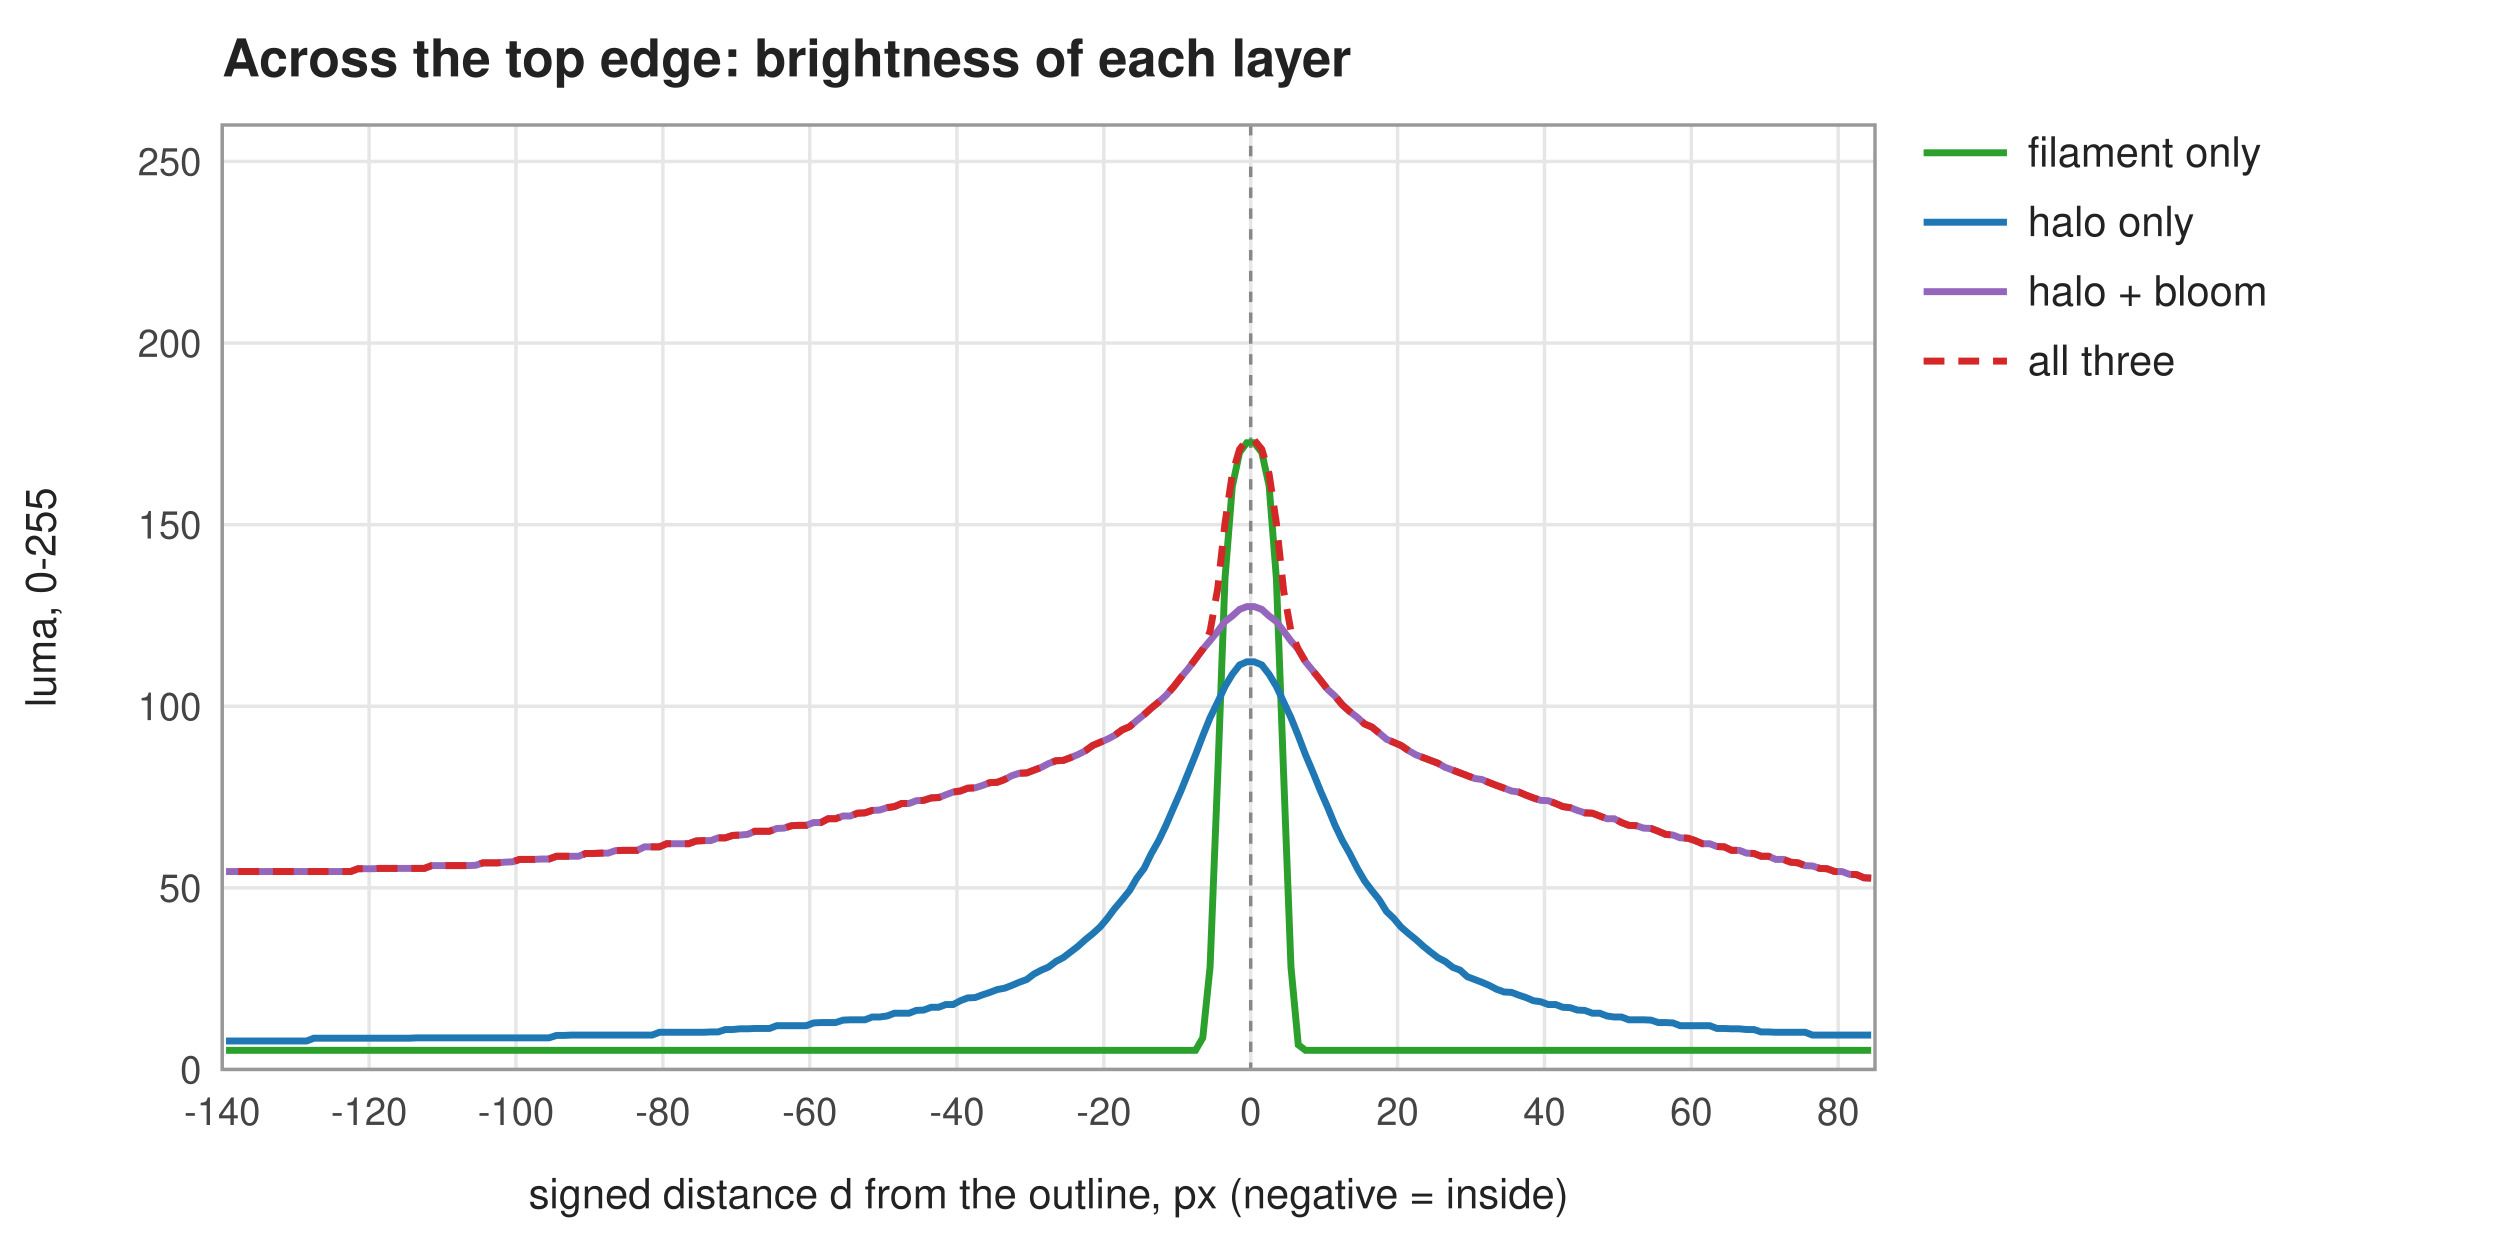
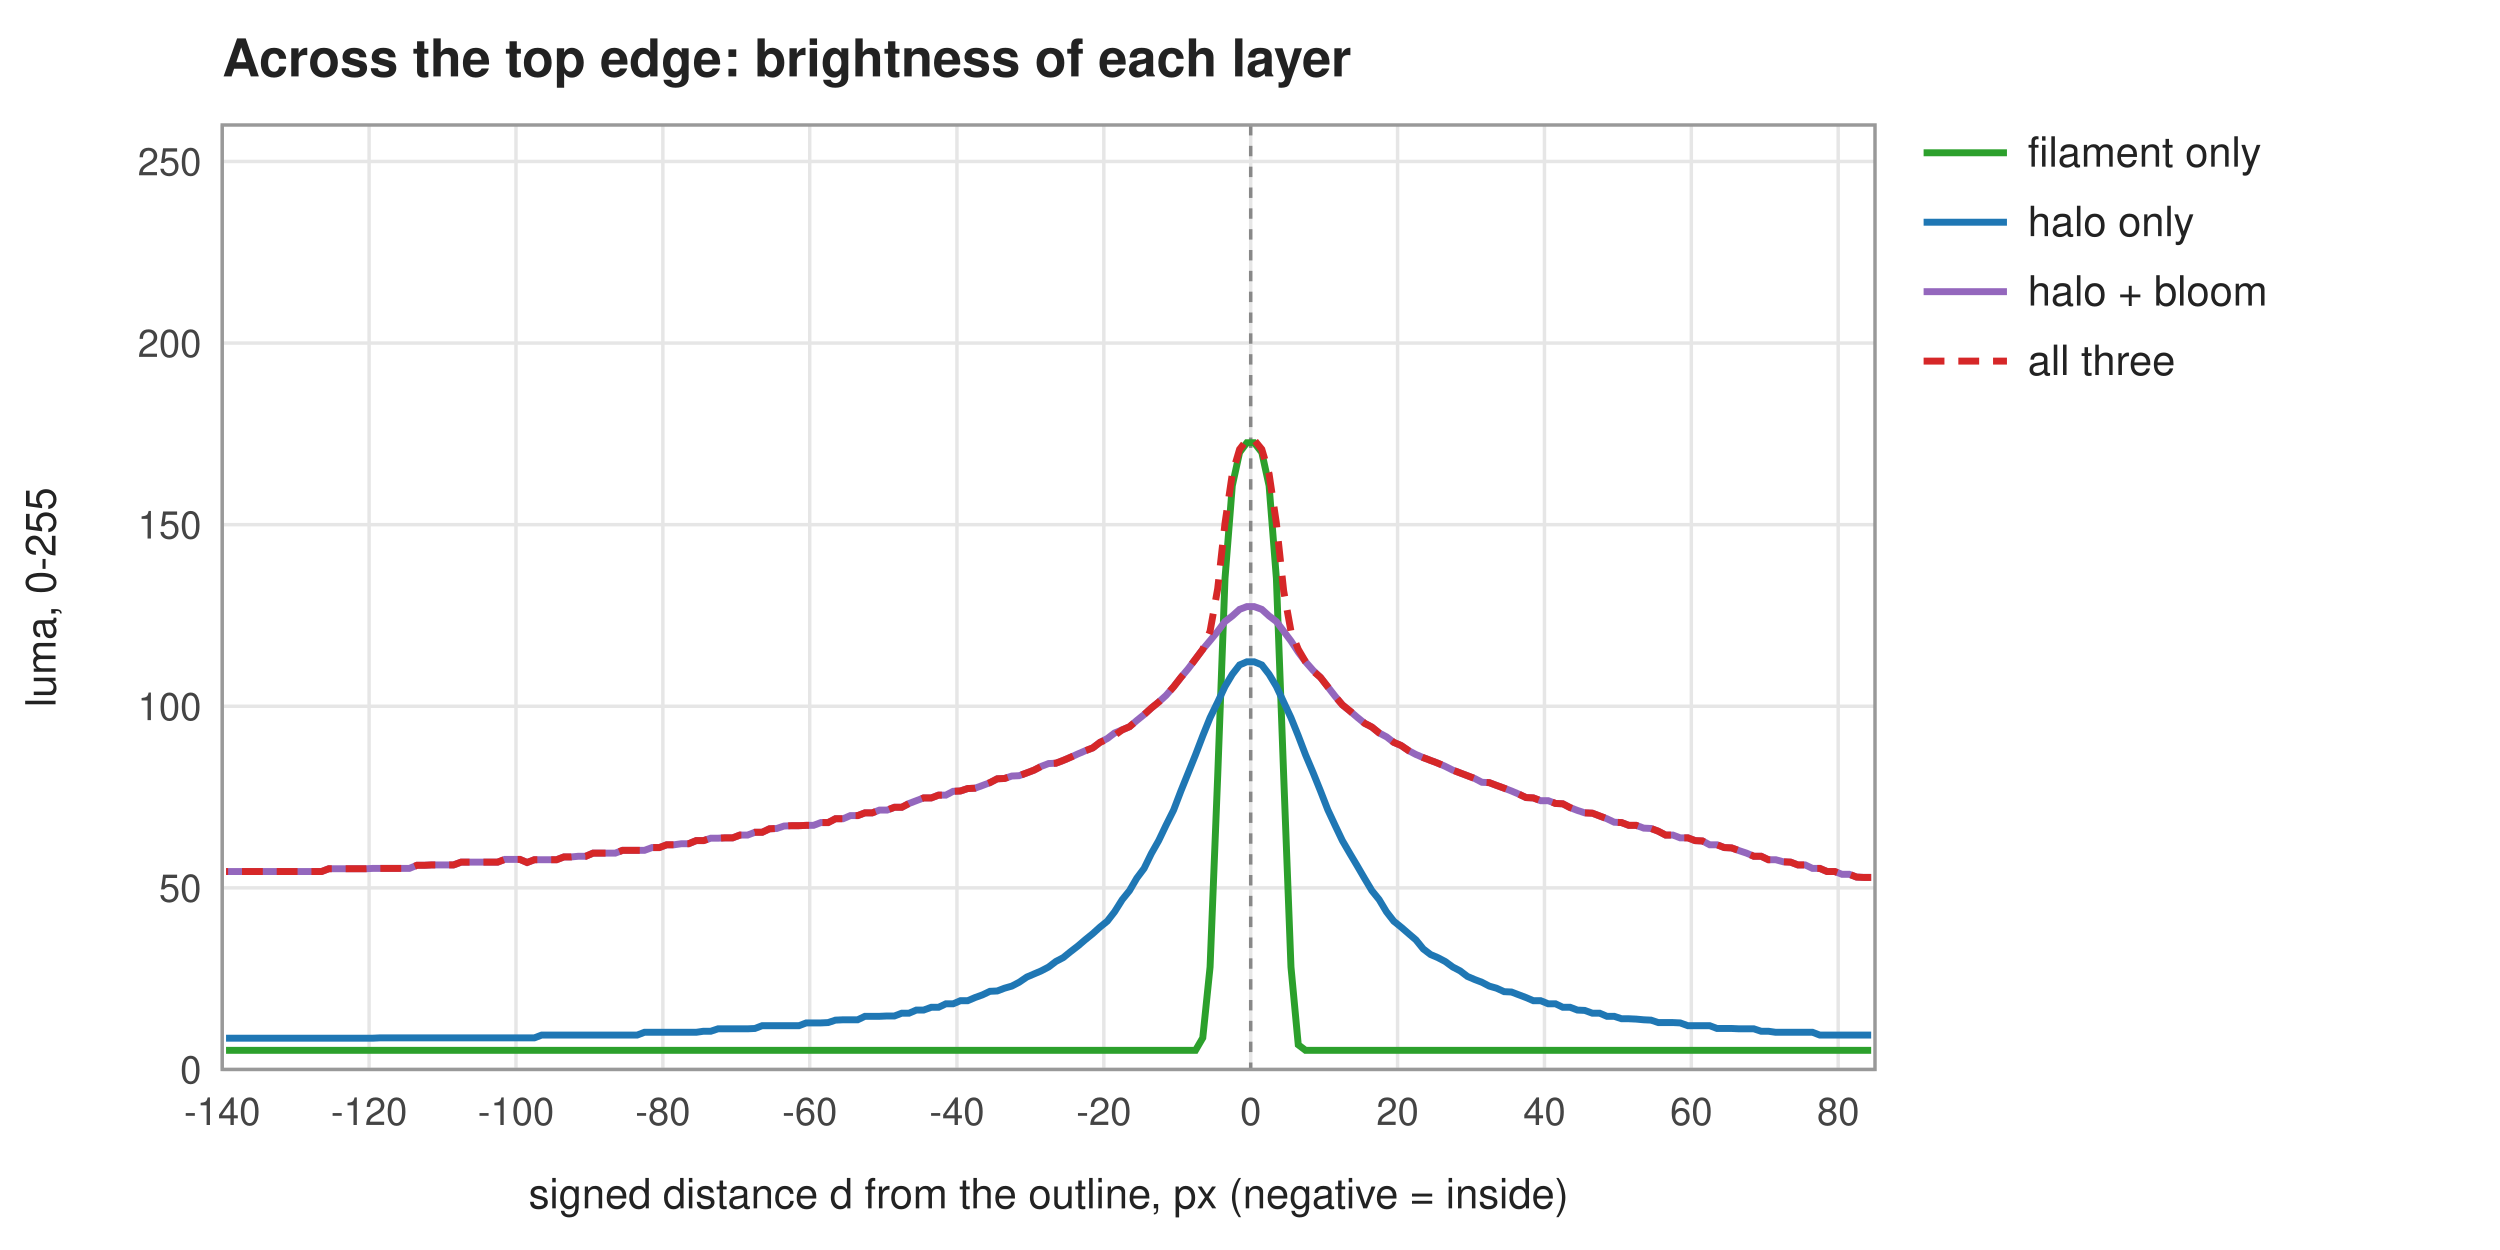
<svg xmlns="http://www.w3.org/2000/svg" width="720" height="360" viewBox="0 0 720 360" font-family="Helvetica, Arial, sans-serif">
  <rect width="100%" height="100%" fill="#ffffff" />
  <text x="64" y="22" font-size="15" font-weight="bold" fill="#222">Across the top edge: brightness of each layer</text>
  <line x1="64.0" y1="36" x2="64.0" y2="308" stroke="#e6e6e6" />
  <text x="64.0" y="324" font-size="11" fill="#444" text-anchor="middle">-140</text>
  <line x1="106.3" y1="36" x2="106.3" y2="308" stroke="#e6e6e6" />
  <text x="106.3" y="324" font-size="11" fill="#444" text-anchor="middle">-120</text>
  <line x1="148.6" y1="36" x2="148.6" y2="308" stroke="#e6e6e6" />
  <text x="148.6" y="324" font-size="11" fill="#444" text-anchor="middle">-100</text>
  <line x1="190.9" y1="36" x2="190.9" y2="308" stroke="#e6e6e6" />
  <text x="190.9" y="324" font-size="11" fill="#444" text-anchor="middle">-80</text>
  <line x1="233.2" y1="36" x2="233.2" y2="308" stroke="#e6e6e6" />
  <text x="233.2" y="324" font-size="11" fill="#444" text-anchor="middle">-60</text>
  <line x1="275.6" y1="36" x2="275.6" y2="308" stroke="#e6e6e6" />
  <text x="275.6" y="324" font-size="11" fill="#444" text-anchor="middle">-40</text>
  <line x1="317.9" y1="36" x2="317.9" y2="308" stroke="#e6e6e6" />
  <text x="317.9" y="324" font-size="11" fill="#444" text-anchor="middle">-20</text>
  <line x1="360.2" y1="36" x2="360.2" y2="308" stroke="#e6e6e6" />
  <text x="360.2" y="324" font-size="11" fill="#444" text-anchor="middle">0</text>
  <line x1="402.5" y1="36" x2="402.5" y2="308" stroke="#e6e6e6" />
  <text x="402.5" y="324" font-size="11" fill="#444" text-anchor="middle">20</text>
  <line x1="444.8" y1="36" x2="444.8" y2="308" stroke="#e6e6e6" />
  <text x="444.8" y="324" font-size="11" fill="#444" text-anchor="middle">40</text>
  <line x1="487.1" y1="36" x2="487.1" y2="308" stroke="#e6e6e6" />
  <text x="487.1" y="324" font-size="11" fill="#444" text-anchor="middle">60</text>
  <line x1="529.4" y1="36" x2="529.4" y2="308" stroke="#e6e6e6" />
  <text x="529.4" y="324" font-size="11" fill="#444" text-anchor="middle">80</text>
  <line x1="64" y1="308.0" x2="540" y2="308.0" stroke="#e6e6e6" />
  <text x="58" y="312.0" font-size="11" fill="#444" text-anchor="end">0</text>
  <line x1="64" y1="255.7" x2="540" y2="255.7" stroke="#e6e6e6" />
  <text x="58" y="259.7" font-size="11" fill="#444" text-anchor="end">50</text>
  <line x1="64" y1="203.4" x2="540" y2="203.4" stroke="#e6e6e6" />
  <text x="58" y="207.4" font-size="11" fill="#444" text-anchor="end">100</text>
  <line x1="64" y1="151.1" x2="540" y2="151.1" stroke="#e6e6e6" />
  <text x="58" y="155.1" font-size="11" fill="#444" text-anchor="end">150</text>
  <line x1="64" y1="98.8" x2="540" y2="98.8" stroke="#e6e6e6" />
  <text x="58" y="102.8" font-size="11" fill="#444" text-anchor="end">200</text>
  <line x1="64" y1="46.5" x2="540" y2="46.5" stroke="#e6e6e6" />
  <text x="58" y="50.5" font-size="11" fill="#444" text-anchor="end">250</text>
  <line x1="360.2" y1="36" x2="360.2" y2="308" stroke="#888" stroke-dasharray="3,3" />
  <rect x="64" y="36" width="476" height="272" fill="none" stroke="#999" />
  <text x="302" y="348" font-size="12" fill="#222" text-anchor="middle">signed distance d from the outline, px (negative = inside)</text>
  <text transform="translate(16,172) rotate(-90)" font-size="12" fill="#222" text-anchor="middle">luma, 0-255</text>
  <clipPath id="plot">
    <rect x="64" y="36" width="476" height="272" />
  </clipPath>
-   <polyline clip-path="url(#plot)" fill="none" stroke="#2ca02c" stroke-width="2" points="538.9,302.5 536.8,302.5 534.7,302.5 532.6,302.5 530.5,302.5 528.4,302.5 526.2,302.5 524.1,302.5 522.0,302.5 519.9,302.5 517.8,302.5 515.7,302.5 513.6,302.5 511.4,302.5 509.3,302.5 507.2,302.5 505.1,302.5 503.0,302.5 500.9,302.5 498.7,302.5 496.6,302.5 494.5,302.5 492.4,302.5 490.3,302.5 488.2,302.5 486.1,302.5 483.9,302.5 481.8,302.5 479.7,302.5 477.6,302.5 475.5,302.5 473.4,302.5 471.2,302.5 469.1,302.5 467.0,302.5 464.9,302.5 462.8,302.5 460.7,302.5 458.6,302.5 456.4,302.5 454.3,302.5 452.2,302.5 450.1,302.5 448.0,302.5 445.9,302.5 443.7,302.5 441.6,302.5 439.5,302.5 437.4,302.5 435.3,302.5 433.2,302.5 431.0,302.5 428.9,302.5 426.8,302.5 424.7,302.5 422.6,302.5 420.5,302.5 418.4,302.5 416.2,302.5 414.1,302.5 412.0,302.5 409.9,302.5 407.8,302.5 405.7,302.5 403.5,302.5 401.4,302.5 399.3,302.5 397.2,302.5 395.1,302.5 393.0,302.5 390.9,302.5 388.7,302.5 386.6,302.5 384.5,302.5 382.4,302.5 380.3,302.5 378.2,302.5 376.0,302.5 373.9,300.9 371.8,278.5 369.7,223.4 367.6,166.6 365.5,139.9 363.4,130.3 361.2,127.5 359.1,127.5 357.0,130.3 354.9,140.1 352.8,166.6 350.7,223.4 348.5,278.5 346.4,298.9 344.3,302.5 342.2,302.5 340.1,302.5 338.0,302.5 335.8,302.5 333.7,302.5 331.6,302.5 329.5,302.5 327.4,302.5 325.3,302.5 323.2,302.5 321.0,302.5 318.9,302.5 316.8,302.5 314.7,302.5 312.6,302.5 310.5,302.5 308.3,302.5 306.2,302.5 304.1,302.5 302.0,302.5 299.9,302.5 297.8,302.5 295.7,302.5 293.5,302.5 291.4,302.5 289.3,302.5 287.2,302.5 285.1,302.5 283.0,302.5 280.8,302.5 278.7,302.5 276.6,302.5 274.5,302.5 272.4,302.5 270.3,302.5 268.2,302.5 266.0,302.5 263.9,302.5 261.8,302.5 259.7,302.5 257.6,302.5 255.5,302.5 253.3,302.5 251.2,302.5 249.1,302.5 247.0,302.5 244.9,302.5 242.8,302.5 240.6,302.5 238.5,302.5 236.4,302.5 234.3,302.5 232.2,302.5 230.1,302.5 228.0,302.5 225.8,302.5 223.7,302.5 221.6,302.5 219.5,302.5 217.4,302.5 215.3,302.5 213.1,302.5 211.0,302.5 208.9,302.5 206.8,302.5 204.7,302.5 202.6,302.5 200.5,302.5 198.3,302.5 196.2,302.5 194.1,302.5 192.0,302.5 189.9,302.5 187.8,302.5 185.6,302.5 183.5,302.5 181.4,302.5 179.3,302.5 177.2,302.5 175.1,302.5 173.0,302.5 170.8,302.5 168.7,302.5 166.6,302.5 164.5,302.5 162.4,302.5 160.3,302.5 158.1,302.5 156.0,302.5 153.9,302.5 151.8,302.5 149.7,302.5 147.6,302.5 145.4,302.5 143.3,302.5 141.2,302.5 139.1,302.5 137.0,302.5 134.9,302.5 132.8,302.5 130.6,302.5 128.5,302.5 126.4,302.5 124.3,302.5 122.2,302.5 120.1,302.5 117.9,302.5 115.8,302.5 113.7,302.5 111.6,302.5 109.5,302.5 107.4,302.5 105.3,302.5 103.1,302.5 101.0,302.5 98.9,302.5 96.8,302.5 94.7,302.5 92.6,302.5 90.4,302.5 88.3,302.5 86.2,302.5 84.1,302.5 82.0,302.5 79.9,302.5 77.8,302.5 75.6,302.5 73.5,302.5 71.4,302.5 69.3,302.5 67.2,302.5 65.1,302.5 " />
+   <polyline clip-path="url(#plot)" fill="none" stroke="#2ca02c" stroke-width="2" points="538.9,302.5 536.8,302.5 534.7,302.5 532.6,302.5 530.5,302.5 528.4,302.5 526.2,302.5 524.1,302.5 522.0,302.5 519.9,302.5 517.8,302.5 515.7,302.5 513.6,302.5 511.4,302.5 509.3,302.5 507.2,302.5 505.1,302.5 503.0,302.5 500.9,302.5 498.7,302.5 496.6,302.5 494.5,302.5 492.4,302.5 490.3,302.5 488.2,302.5 486.1,302.5 483.9,302.5 481.8,302.5 479.7,302.5 477.6,302.5 475.5,302.5 473.4,302.5 471.2,302.5 469.1,302.5 467.0,302.5 464.9,302.5 462.8,302.5 460.7,302.5 458.6,302.5 456.4,302.5 454.3,302.5 452.2,302.5 450.1,302.5 448.0,302.5 445.9,302.5 443.7,302.5 441.6,302.5 439.5,302.5 437.4,302.5 435.3,302.5 433.2,302.5 431.0,302.5 428.9,302.5 426.8,302.5 424.7,302.5 422.6,302.5 420.5,302.5 418.4,302.5 416.2,302.5 414.1,302.5 412.0,302.5 409.9,302.5 407.8,302.5 405.7,302.5 403.5,302.5 401.4,302.5 399.3,302.5 397.2,302.5 395.1,302.5 393.0,302.5 390.9,302.5 388.7,302.5 386.6,302.5 384.5,302.5 382.4,302.5 380.3,302.5 378.2,302.5 376.0,302.5 373.9,300.9 371.8,278.5 369.7,223.4 367.6,166.6 365.5,139.9 363.4,130.3 361.2,127.5 359.1,127.5 357.0,130.3 354.9,139.9 352.8,166.6 350.7,223.4 348.5,278.5 346.4,298.9 344.3,302.5 342.2,302.5 340.1,302.5 338.0,302.5 335.8,302.5 333.7,302.5 331.6,302.5 329.5,302.5 327.4,302.5 325.3,302.5 323.2,302.5 321.0,302.5 318.9,302.5 316.8,302.5 314.7,302.5 312.6,302.5 310.5,302.5 308.3,302.5 306.2,302.5 304.1,302.5 302.0,302.5 299.9,302.5 297.8,302.5 295.7,302.5 293.5,302.5 291.4,302.5 289.3,302.5 287.2,302.5 285.1,302.5 283.0,302.5 280.8,302.5 278.7,302.5 276.6,302.5 274.5,302.5 272.4,302.5 270.3,302.5 268.2,302.5 266.0,302.5 263.9,302.5 261.8,302.5 259.7,302.5 257.6,302.5 255.5,302.5 253.3,302.5 251.2,302.5 249.1,302.5 247.0,302.5 244.9,302.5 242.8,302.5 240.6,302.5 238.5,302.5 236.4,302.5 234.3,302.5 232.2,302.5 230.1,302.5 228.0,302.5 225.8,302.5 223.7,302.5 221.6,302.5 219.5,302.5 217.4,302.5 215.3,302.5 213.1,302.5 211.0,302.5 208.9,302.5 206.8,302.5 204.7,302.5 202.6,302.5 200.5,302.5 198.3,302.5 196.2,302.5 194.1,302.5 192.0,302.5 189.9,302.5 187.8,302.5 185.6,302.5 183.5,302.5 181.4,302.5 179.3,302.5 177.2,302.5 175.1,302.5 173.0,302.5 170.8,302.5 168.7,302.5 166.6,302.5 164.5,302.5 162.4,302.5 160.3,302.5 158.1,302.5 156.0,302.5 153.9,302.5 151.8,302.5 149.7,302.5 147.6,302.5 145.4,302.5 143.3,302.5 141.2,302.5 139.1,302.5 137.0,302.5 134.9,302.5 132.8,302.5 130.6,302.5 128.5,302.5 126.4,302.5 124.3,302.5 122.2,302.5 120.1,302.5 117.9,302.5 115.8,302.5 113.7,302.5 111.6,302.5 109.5,302.5 107.4,302.5 105.3,302.5 103.1,302.5 101.0,302.5 98.9,302.5 96.8,302.5 94.7,302.5 92.6,302.5 90.4,302.5 88.3,302.5 86.2,302.5 84.1,302.5 82.0,302.5 79.9,302.5 77.8,302.5 75.6,302.5 73.5,302.5 71.4,302.5 69.3,302.5 67.2,302.5 65.1,302.5 " />
  <line x1="554" y1="44" x2="578" y2="44" stroke="#2ca02c" stroke-width="2" />
  <text x="584" y="48" font-size="12" fill="#222">filament only</text>
-   <polyline clip-path="url(#plot)" fill="none" stroke="#1f77b4" stroke-width="2" points="538.9,298.1 536.8,298.1 534.7,298.1 532.6,298.1 530.5,298.1 528.4,298.1 526.2,298.1 524.1,298.1 522.0,298.1 519.9,297.3 517.8,297.3 515.7,297.3 513.6,297.3 511.4,297.3 509.3,297.2 507.2,297.2 505.1,296.5 503.0,296.5 500.9,296.3 498.7,296.3 496.6,296.2 494.5,296.2 492.4,295.4 490.3,295.4 488.2,295.4 486.1,295.4 483.9,295.4 481.8,294.6 479.7,294.5 477.6,294.5 475.5,293.8 473.4,293.7 471.2,293.7 469.1,293.7 467.0,292.9 464.9,292.9 462.8,292.6 460.7,291.8 458.6,291.8 456.4,291.0 454.3,290.9 452.2,290.2 450.1,290.1 448.0,289.3 445.9,289.3 443.7,288.5 441.6,288.2 439.5,287.3 437.4,286.6 435.3,285.8 433.2,285.7 431.0,284.9 428.9,283.8 426.8,282.9 424.7,282.1 422.6,281.3 420.5,279.4 418.4,278.6 416.2,276.9 414.1,275.8 412.0,274.2 409.9,272.5 407.8,270.6 405.7,268.9 403.5,267.0 401.4,264.5 399.3,262.5 397.2,259.1 395.1,256.5 393.0,253.7 390.9,250.1 388.7,245.8 386.6,242.1 384.5,237.7 382.4,232.6 380.3,227.8 378.2,222.6 376.0,217.4 373.9,211.9 371.8,206.7 369.7,202.2 367.6,197.7 365.5,194.2 363.4,191.5 361.2,190.6 359.1,190.6 357.0,191.5 354.9,194.2 352.8,197.7 350.7,202.2 348.5,206.7 346.4,211.9 344.3,217.4 342.2,222.6 340.1,227.8 338.0,232.6 335.8,237.7 333.7,242.1 331.6,245.8 329.5,250.1 327.4,252.9 325.3,256.5 323.2,259.1 321.0,261.7 318.9,264.5 316.8,267.0 314.7,268.9 312.6,270.6 310.5,272.5 308.3,274.2 306.2,275.8 304.1,276.9 302.0,278.5 299.9,279.4 297.8,280.5 295.7,282.1 293.5,282.9 291.4,283.8 289.3,284.6 287.2,285.0 285.1,285.8 283.0,286.5 280.8,287.3 278.7,287.4 276.6,288.2 274.5,289.3 272.4,289.3 270.3,290.1 268.2,290.1 266.0,290.9 263.9,291.0 261.8,291.8 259.7,291.8 257.6,291.8 255.5,292.6 253.3,292.9 251.2,292.9 249.1,293.7 247.0,293.7 244.9,293.7 242.8,293.8 240.6,294.5 238.5,294.5 236.4,294.5 234.3,294.6 232.2,295.4 230.1,295.4 228.0,295.4 225.8,295.4 223.7,295.4 221.6,296.2 219.5,296.2 217.4,296.2 215.3,296.3 213.1,296.3 211.0,296.5 208.9,296.5 206.8,297.2 204.7,297.2 202.6,297.3 200.5,297.3 198.3,297.3 196.2,297.3 194.1,297.3 192.0,297.3 189.9,297.3 187.8,298.1 185.6,298.1 183.5,298.1 181.4,298.1 179.3,298.1 177.2,298.1 175.1,298.1 173.0,298.1 170.8,298.1 168.7,298.1 166.6,298.1 164.5,298.1 162.4,298.2 160.3,298.2 158.1,298.9 156.0,298.9 153.9,298.9 151.8,298.9 149.7,298.9 147.6,298.9 145.4,298.9 143.3,298.9 141.2,298.9 139.1,298.9 137.0,298.9 134.9,298.9 132.8,298.9 130.6,298.9 128.5,298.9 126.4,298.9 124.3,298.9 122.2,298.9 120.1,298.9 117.9,299.0 115.8,299.0 113.7,299.0 111.6,299.0 109.5,299.0 107.4,299.0 105.3,299.0 103.1,299.0 101.0,299.0 98.9,299.0 96.8,299.0 94.7,299.0 92.6,299.0 90.4,299.0 88.3,299.8 86.2,299.8 84.1,299.8 82.0,299.8 79.9,299.8 77.8,299.8 75.6,299.8 73.5,299.8 71.4,299.8 69.3,299.8 67.2,299.8 65.1,299.8 " />
+   <polyline clip-path="url(#plot)" fill="none" stroke="#1f77b4" stroke-width="2" points="538.9,298.1 536.8,298.1 534.7,298.1 532.6,298.1 530.5,298.1 528.4,298.1 526.2,298.1 524.1,298.1 522.0,297.3 519.9,297.3 517.8,297.3 515.7,297.3 513.6,297.3 511.4,297.3 509.3,297.0 507.2,297.0 505.1,296.3 503.0,296.3 500.9,296.3 498.7,296.2 496.6,296.2 494.5,296.2 492.4,295.4 490.3,295.4 488.2,295.4 486.1,295.4 483.9,294.6 481.8,294.5 479.7,294.5 477.6,294.5 475.5,293.8 473.4,293.7 471.2,293.5 469.1,293.4 467.0,293.4 464.9,292.7 462.8,292.7 460.7,291.8 458.6,291.8 456.4,291.0 454.3,290.9 452.2,290.1 450.1,290.1 448.0,289.1 445.9,289.1 443.7,288.2 441.6,288.2 439.5,287.3 437.4,286.5 435.3,285.7 433.2,285.6 431.0,284.6 428.9,284.0 426.8,282.9 424.7,282.1 422.6,281.2 420.5,279.6 418.4,278.5 416.2,276.9 414.1,275.8 412.0,274.9 409.9,273.3 407.8,270.7 405.7,268.9 403.5,267.0 401.4,265.3 399.3,262.6 397.2,259.1 395.1,256.5 393.0,253.0 390.9,249.4 388.7,245.7 386.6,242.1 384.5,237.7 382.4,233.2 380.3,227.8 378.2,222.6 376.0,217.4 373.9,211.9 371.8,206.7 369.7,202.2 367.6,197.7 365.5,194.2 363.4,191.5 361.2,190.6 359.1,190.6 357.0,191.5 354.9,194.2 352.8,197.7 350.7,202.2 348.5,206.7 346.4,211.9 344.3,217.4 342.2,222.6 340.1,227.8 338.0,233.3 335.8,237.7 333.7,242.1 331.6,245.8 329.5,250.1 327.4,252.9 325.3,256.5 323.2,259.1 321.0,262.6 318.9,265.3 316.8,267.0 314.7,268.9 312.6,270.6 310.5,272.4 308.3,274.1 306.2,275.8 304.1,276.9 302.0,278.5 299.9,279.6 297.8,280.5 295.7,281.4 293.5,282.9 291.4,284.0 289.3,284.6 287.2,285.4 285.1,285.5 283.0,286.5 280.8,287.3 278.7,288.2 276.6,288.2 274.5,289.1 272.4,289.1 270.3,290.1 268.2,290.1 266.0,290.9 263.9,290.9 261.8,291.8 259.7,291.8 257.6,292.6 255.5,292.6 253.3,292.7 251.2,292.7 249.1,292.7 247.0,293.7 244.9,293.7 242.8,293.7 240.6,293.8 238.5,294.5 236.4,294.6 234.3,294.6 232.2,294.6 230.1,295.4 228.0,295.4 225.8,295.4 223.7,295.4 221.6,295.4 219.5,295.4 217.4,296.2 215.3,296.3 213.1,296.3 211.0,296.3 208.9,296.3 206.8,296.3 204.7,297.0 202.6,297.0 200.5,297.3 198.3,297.3 196.2,297.3 194.1,297.3 192.0,297.3 189.9,297.3 187.8,297.3 185.6,297.3 183.5,298.1 181.4,298.1 179.3,298.1 177.2,298.1 175.1,298.1 173.0,298.1 170.8,298.1 168.7,298.1 166.6,298.1 164.5,298.1 162.4,298.1 160.3,298.1 158.1,298.1 156.0,298.1 153.9,298.9 151.8,298.9 149.7,298.9 147.6,298.9 145.4,298.9 143.3,298.9 141.2,298.9 139.1,298.9 137.0,298.9 134.9,298.9 132.8,298.9 130.6,298.9 128.5,298.9 126.4,298.9 124.3,298.9 122.2,298.9 120.1,298.9 117.9,298.9 115.8,298.9 113.7,298.9 111.6,298.9 109.5,298.9 107.4,299.0 105.3,299.0 103.1,299.0 101.0,299.0 98.9,299.0 96.8,299.0 94.7,299.0 92.6,299.0 90.4,299.0 88.3,299.0 86.2,299.0 84.1,299.0 82.0,299.0 79.9,299.0 77.8,299.0 75.6,299.0 73.5,299.0 71.4,299.0 69.3,299.0 67.2,299.0 65.1,299.0 " />
  <line x1="554" y1="64" x2="578" y2="64" stroke="#1f77b4" stroke-width="2" />
  <text x="584" y="68" font-size="12" fill="#222">halo only</text>
-   <polyline clip-path="url(#plot)" fill="none" stroke="#9467bd" stroke-width="2" points="538.9,252.9 536.8,252.8 534.7,251.9 532.6,251.8 530.5,251.0 528.4,251.0 526.2,250.2 524.1,250.1 522.0,249.4 519.9,249.3 517.8,248.5 515.7,248.3 513.6,247.5 511.4,247.5 509.3,246.6 507.2,246.6 505.1,245.8 503.0,245.7 500.9,244.9 498.7,244.9 496.6,243.9 494.5,243.8 492.4,243.0 490.3,243.0 488.2,242.1 486.1,241.4 483.9,241.3 481.8,240.5 479.7,240.3 477.6,239.4 475.5,238.6 473.4,238.5 471.2,237.8 469.1,237.7 467.0,236.9 464.9,235.8 462.8,235.8 460.7,235.0 458.6,234.2 456.4,234.1 454.3,233.4 452.2,232.6 450.1,232.3 448.0,231.4 445.9,230.6 443.7,230.5 441.6,229.8 439.5,229.0 437.4,228.1 435.3,227.8 433.2,227.0 431.0,226.2 428.9,225.4 426.8,224.5 424.7,224.2 422.6,223.4 420.5,222.6 418.4,221.8 416.2,221.0 414.1,219.8 412.0,219.0 409.9,218.2 407.8,217.4 405.7,216.2 403.5,214.7 401.4,213.8 399.3,212.9 397.2,211.1 395.1,209.4 393.0,208.5 390.9,206.6 388.7,204.9 386.6,203.0 384.5,200.5 382.4,198.6 380.3,195.9 378.2,193.3 376.0,190.6 373.9,187.0 371.8,184.6 369.7,181.8 367.6,179.0 365.5,177.4 363.4,175.5 361.2,174.7 359.1,174.7 357.0,175.5 354.9,177.4 352.8,179.0 350.7,181.8 348.5,184.5 346.4,187.0 344.3,189.8 342.2,192.6 340.1,195.1 338.0,197.8 335.8,200.3 333.7,202.2 331.6,203.9 329.5,205.8 327.4,207.5 325.3,209.3 323.2,210.2 321.0,211.8 318.9,212.9 316.8,213.8 314.7,214.7 312.6,216.2 310.5,217.3 308.3,218.2 306.2,219.0 304.1,219.1 302.0,219.9 299.9,221.0 297.8,221.8 295.7,222.6 293.5,222.7 291.4,223.4 289.3,224.5 287.2,225.3 285.1,225.4 283.0,226.2 280.8,226.9 278.7,227.0 276.6,227.8 274.5,228.1 272.4,228.9 270.3,229.7 268.2,229.8 266.0,230.5 263.9,230.6 261.8,231.4 259.7,231.4 257.6,232.3 255.5,232.6 253.3,233.3 251.2,233.4 249.1,234.1 247.0,234.2 244.9,235.0 242.8,235.0 240.6,235.8 238.5,235.8 236.4,236.9 234.3,236.9 232.2,237.7 230.1,237.7 228.0,237.8 225.8,238.5 223.7,238.6 221.6,239.4 219.5,239.4 217.4,239.4 215.3,240.3 213.1,240.5 211.0,240.6 208.9,241.3 206.8,241.3 204.7,242.1 202.6,242.1 200.5,242.2 198.3,243.0 196.2,243.0 194.1,243.0 192.0,243.0 189.9,243.9 187.8,243.9 185.6,243.9 183.5,244.9 181.4,244.9 179.3,244.9 177.2,245.0 175.1,245.7 173.0,245.7 170.8,245.8 168.7,245.8 166.6,246.6 164.5,246.6 162.4,246.6 160.3,246.6 158.1,247.4 156.0,247.4 153.9,247.5 151.8,247.5 149.7,247.5 147.6,248.2 145.4,248.3 143.3,248.5 141.2,248.5 139.1,248.5 137.0,249.2 134.9,249.3 132.8,249.3 130.6,249.3 128.5,249.3 126.4,249.3 124.3,249.3 122.2,250.1 120.1,250.1 117.9,250.1 115.8,250.1 113.7,250.1 111.6,250.1 109.5,250.1 107.4,250.2 105.3,250.2 103.1,250.2 101.0,251.0 98.9,251.0 96.8,251.0 94.7,251.0 92.6,251.0 90.4,251.0 88.3,251.0 86.2,251.0 84.1,251.0 82.0,251.0 79.9,251.0 77.8,251.0 75.6,251.0 73.5,251.0 71.4,251.0 69.3,251.0 67.2,251.0 65.1,251.0 " />
+   <polyline clip-path="url(#plot)" fill="none" stroke="#9467bd" stroke-width="2" points="538.9,252.7 536.8,252.7 534.7,252.6 532.6,251.8 530.5,251.8 528.4,251.0 526.2,251.0 524.1,250.1 522.0,250.1 519.9,249.1 517.8,249.1 515.7,248.3 513.6,248.2 511.4,247.6 509.3,247.6 507.2,246.6 505.1,246.6 503.0,245.7 500.9,245.0 498.7,244.2 496.6,244.1 494.5,243.3 492.4,243.3 490.3,242.2 488.2,242.1 486.1,241.3 483.9,241.3 481.8,240.5 479.7,240.5 477.6,239.4 475.5,238.6 473.4,238.5 471.2,237.7 469.1,237.7 467.0,236.9 464.9,236.8 462.8,235.8 460.7,235.0 458.6,234.2 456.4,234.1 454.3,233.4 452.2,232.6 450.1,231.5 448.0,231.4 445.9,230.6 443.7,230.6 441.6,229.8 439.5,229.7 437.4,228.7 435.3,227.8 433.2,227.0 431.0,226.2 428.9,225.4 426.8,225.3 424.7,224.2 422.6,223.4 420.5,222.6 418.4,221.8 416.2,220.7 414.1,219.8 412.0,219.0 409.9,218.2 407.8,217.3 405.7,216.2 403.5,214.7 401.4,213.8 399.3,212.2 397.2,211.1 395.1,209.4 393.0,208.3 390.9,206.6 388.7,204.7 386.6,203.0 384.5,200.5 382.4,197.8 380.3,195.1 378.2,193.1 376.0,190.6 373.9,187.8 371.8,184.6 369.7,181.8 367.6,179.0 365.5,177.4 363.4,175.5 361.2,174.7 359.1,174.7 357.0,175.5 354.9,177.4 352.8,179.0 350.7,181.8 348.5,184.5 346.4,187.0 344.3,189.8 342.2,192.6 340.1,195.1 338.0,197.8 335.8,200.3 333.7,202.2 331.6,203.9 329.5,205.8 327.4,207.5 325.3,209.3 323.2,210.2 321.0,211.1 318.9,212.7 316.8,213.8 314.7,215.4 312.6,216.2 310.5,217.1 308.3,218.1 306.2,219.0 304.1,219.8 302.0,219.9 299.9,220.7 297.8,221.8 295.7,222.6 293.5,223.4 291.4,223.5 289.3,224.2 287.2,224.3 285.1,225.4 283.0,226.2 280.8,227.0 278.7,227.1 276.6,227.8 274.5,227.9 272.4,229.0 270.3,229.0 268.2,229.8 266.0,229.8 263.9,230.6 261.8,231.4 259.7,232.5 257.6,232.5 255.5,233.3 253.3,233.3 251.2,234.1 249.1,234.1 247.0,234.9 244.9,234.9 242.8,235.8 240.6,235.8 238.5,236.9 236.4,236.9 234.3,237.7 232.2,237.7 230.1,237.8 228.0,237.8 225.8,237.9 223.7,238.6 221.6,238.7 219.5,239.7 217.4,239.7 215.3,240.5 213.1,240.5 211.0,241.3 208.9,241.3 206.8,241.4 204.7,241.4 202.6,242.1 200.5,242.1 198.3,243.0 196.2,243.0 194.1,243.3 192.0,243.3 189.9,244.1 187.8,244.1 185.6,244.9 183.5,244.9 181.4,244.9 179.3,244.9 177.2,245.7 175.1,245.7 173.0,245.7 170.8,245.7 168.7,246.6 166.6,246.6 164.5,246.8 162.4,246.8 160.3,247.6 158.1,247.6 156.0,247.6 153.9,247.6 151.8,248.4 149.7,247.5 147.6,247.5 145.4,247.5 143.3,248.3 141.2,248.3 139.1,248.3 137.0,248.3 134.9,248.3 132.8,248.3 130.6,249.1 128.5,249.1 126.4,249.1 124.3,249.1 122.2,249.2 120.1,249.2 117.9,250.1 115.8,250.1 113.7,250.1 111.6,250.1 109.5,250.1 107.4,250.1 105.3,250.2 103.1,250.2 101.0,250.2 98.9,250.2 96.8,250.2 94.7,250.2 92.6,251.0 90.4,251.0 88.3,251.0 86.2,251.0 84.1,251.0 82.0,251.0 79.9,251.0 77.8,251.0 75.6,251.0 73.5,251.0 71.4,251.0 69.3,251.0 67.2,251.0 65.1,251.0 " />
  <line x1="554" y1="84" x2="578" y2="84" stroke="#9467bd" stroke-width="2" />
  <text x="584" y="88" font-size="12" fill="#222">halo + bloom</text>
-   <polyline clip-path="url(#plot)" fill="none" stroke="#d62728" stroke-width="2" stroke-dasharray="6,4" points="538.9,252.9 536.8,252.8 534.7,251.9 532.6,251.8 530.5,251.0 528.4,251.0 526.2,250.2 524.1,250.1 522.0,249.4 519.9,249.3 517.8,248.5 515.7,248.3 513.6,247.5 511.4,247.5 509.3,246.6 507.2,246.6 505.1,245.8 503.0,245.7 500.9,244.9 498.7,244.9 496.6,243.9 494.5,243.8 492.4,243.0 490.3,243.0 488.2,242.1 486.1,241.4 483.9,241.3 481.8,240.5 479.7,240.3 477.6,239.4 475.5,238.6 473.4,238.5 471.2,237.8 469.1,237.7 467.0,236.9 464.9,235.8 462.8,235.8 460.7,235.0 458.6,234.2 456.4,234.1 454.3,233.4 452.2,232.6 450.1,232.3 448.0,231.4 445.9,230.6 443.7,230.5 441.6,229.8 439.5,229.0 437.4,228.1 435.3,227.8 433.2,227.0 431.0,226.2 428.9,225.4 426.8,224.5 424.7,224.2 422.6,223.4 420.5,222.6 418.4,221.8 416.2,221.0 414.1,219.8 412.0,219.0 409.9,218.2 407.8,217.4 405.7,216.2 403.5,214.7 401.4,213.8 399.3,212.9 397.2,211.1 395.1,209.4 393.0,208.5 390.9,206.6 388.7,204.9 386.6,203.0 384.5,200.5 382.4,198.6 380.3,195.9 378.2,193.3 376.0,190.6 373.9,187.0 371.8,181.8 369.7,170.2 367.6,150.7 365.5,136.5 363.4,129.4 361.2,126.7 359.1,126.7 357.0,129.4 354.9,136.5 352.8,150.7 350.7,169.5 348.5,181.8 346.4,187.0 344.3,189.8 342.2,192.6 340.1,195.1 338.0,197.8 335.8,200.3 333.7,202.2 331.6,203.9 329.5,205.8 327.4,207.5 325.3,209.3 323.2,210.2 321.0,211.8 318.9,212.9 316.8,213.8 314.7,214.7 312.6,216.2 310.5,217.3 308.3,218.2 306.2,219.0 304.1,219.1 302.0,219.9 299.9,221.0 297.8,221.8 295.7,222.6 293.5,222.7 291.4,223.4 289.3,224.5 287.2,225.3 285.1,225.4 283.0,226.2 280.8,226.9 278.7,227.0 276.6,227.8 274.5,228.1 272.4,228.9 270.3,229.7 268.2,229.8 266.0,230.5 263.9,230.6 261.8,231.4 259.7,231.4 257.6,232.3 255.5,232.6 253.3,233.3 251.2,233.4 249.1,234.1 247.0,234.2 244.9,235.0 242.8,235.0 240.6,235.8 238.5,235.8 236.4,236.9 234.3,236.9 232.2,237.7 230.1,237.7 228.0,237.8 225.8,238.5 223.7,238.6 221.6,239.4 219.5,239.4 217.4,239.4 215.3,240.3 213.1,240.5 211.0,240.6 208.9,241.3 206.8,241.3 204.7,242.1 202.6,242.1 200.5,242.2 198.3,243.0 196.2,243.0 194.1,243.0 192.0,243.0 189.9,243.9 187.8,243.9 185.6,243.9 183.5,244.9 181.4,244.9 179.3,244.9 177.2,245.0 175.1,245.7 173.0,245.7 170.8,245.8 168.7,245.8 166.6,246.6 164.5,246.6 162.4,246.6 160.3,246.6 158.1,247.4 156.0,247.4 153.9,247.5 151.8,247.5 149.7,247.5 147.6,248.2 145.4,248.3 143.3,248.5 141.2,248.5 139.1,248.5 137.0,249.2 134.9,249.3 132.8,249.3 130.6,249.3 128.5,249.3 126.4,249.3 124.3,249.3 122.2,250.1 120.1,250.1 117.9,250.1 115.8,250.1 113.7,250.1 111.6,250.1 109.5,250.1 107.4,250.2 105.3,250.2 103.1,250.2 101.0,251.0 98.9,251.0 96.8,251.0 94.7,251.0 92.6,251.0 90.4,251.0 88.3,251.0 86.2,251.0 84.1,251.0 82.0,251.0 79.9,251.0 77.8,251.0 75.6,251.0 73.5,251.0 71.4,251.0 69.3,251.0 67.2,251.0 65.1,251.0 " />
+   <polyline clip-path="url(#plot)" fill="none" stroke="#d62728" stroke-width="2" stroke-dasharray="6,4" points="538.9,252.7 536.8,252.7 534.7,252.6 532.6,251.8 530.5,251.8 528.4,251.0 526.2,251.0 524.1,250.1 522.0,250.1 519.9,249.1 517.8,249.1 515.7,248.3 513.6,248.2 511.4,247.6 509.3,247.6 507.2,246.6 505.1,246.6 503.0,245.7 500.9,245.0 498.7,244.2 496.6,244.1 494.5,243.3 492.4,243.3 490.3,242.2 488.2,242.1 486.1,241.3 483.9,241.3 481.8,240.5 479.7,240.5 477.6,239.4 475.5,238.6 473.4,238.5 471.2,237.7 469.1,237.7 467.0,236.9 464.9,236.8 462.8,235.8 460.7,235.0 458.6,234.2 456.4,234.1 454.3,233.4 452.2,232.6 450.1,231.5 448.0,231.4 445.9,230.6 443.7,230.6 441.6,229.8 439.5,229.7 437.4,228.7 435.3,227.8 433.2,227.0 431.0,226.2 428.9,225.4 426.8,225.3 424.7,224.2 422.6,223.4 420.5,222.6 418.4,221.8 416.2,220.7 414.1,219.8 412.0,219.0 409.9,218.2 407.8,217.3 405.7,216.2 403.5,214.7 401.4,213.8 399.3,212.2 397.2,211.1 395.1,209.4 393.0,208.3 390.9,206.6 388.7,204.7 386.6,203.0 384.5,200.5 382.4,197.8 380.3,195.1 378.2,193.3 376.0,190.6 373.9,187.0 371.8,181.8 369.7,170.2 367.6,150.7 365.5,136.5 363.4,129.4 361.2,126.7 359.1,126.7 357.0,129.4 354.9,136.5 352.8,150.7 350.7,169.5 348.5,181.8 346.4,187.0 344.3,189.8 342.2,192.6 340.1,195.1 338.0,197.8 335.8,200.3 333.7,202.2 331.6,203.9 329.5,205.8 327.4,207.5 325.3,209.3 323.2,210.2 321.0,211.8 318.9,212.9 316.8,213.8 314.7,215.4 312.6,216.2 310.5,217.1 308.3,218.1 306.2,219.0 304.1,219.8 302.0,219.9 299.9,220.7 297.8,221.8 295.7,222.6 293.5,223.4 291.4,223.5 289.3,224.2 287.2,224.3 285.1,225.4 283.0,226.2 280.8,227.0 278.7,227.1 276.6,227.8 274.5,227.9 272.4,229.0 270.3,229.0 268.2,229.8 266.0,229.8 263.9,230.6 261.8,231.4 259.7,232.5 257.6,232.5 255.5,233.3 253.3,233.3 251.2,234.1 249.1,234.1 247.0,234.9 244.9,234.9 242.8,235.8 240.6,235.8 238.5,236.9 236.4,236.9 234.3,237.7 232.2,237.7 230.1,237.8 228.0,237.8 225.8,237.9 223.7,238.6 221.6,238.7 219.5,239.7 217.4,239.7 215.3,240.5 213.1,240.5 211.0,241.3 208.9,241.3 206.8,241.4 204.7,241.4 202.6,242.1 200.5,242.1 198.3,243.0 196.2,243.0 194.1,243.3 192.0,243.3 189.9,244.1 187.8,244.1 185.6,244.9 183.5,244.9 181.4,244.9 179.3,244.9 177.2,245.7 175.1,245.7 173.0,245.7 170.8,245.7 168.7,246.6 166.6,246.6 164.5,246.8 162.4,246.8 160.3,247.6 158.1,247.6 156.0,247.6 153.9,247.6 151.8,248.4 149.7,247.5 147.6,247.5 145.4,247.5 143.3,248.3 141.2,248.3 139.1,248.3 137.0,248.3 134.9,248.3 132.8,248.3 130.6,249.1 128.5,249.1 126.4,249.1 124.3,249.1 122.2,249.2 120.1,249.2 117.9,250.1 115.8,250.1 113.7,250.1 111.6,250.1 109.5,250.1 107.4,250.1 105.3,250.2 103.1,250.2 101.0,250.2 98.9,250.2 96.8,250.2 94.7,250.2 92.6,251.0 90.4,251.0 88.3,251.0 86.2,251.0 84.1,251.0 82.0,251.0 79.9,251.0 77.8,251.0 75.6,251.0 73.5,251.0 71.4,251.0 69.3,251.0 67.2,251.0 65.1,251.0 " />
  <line x1="554" y1="104" x2="578" y2="104" stroke="#d62728" stroke-width="2" stroke-dasharray="6,4" />
  <text x="584" y="108" font-size="12" fill="#222">all three</text>
</svg>
